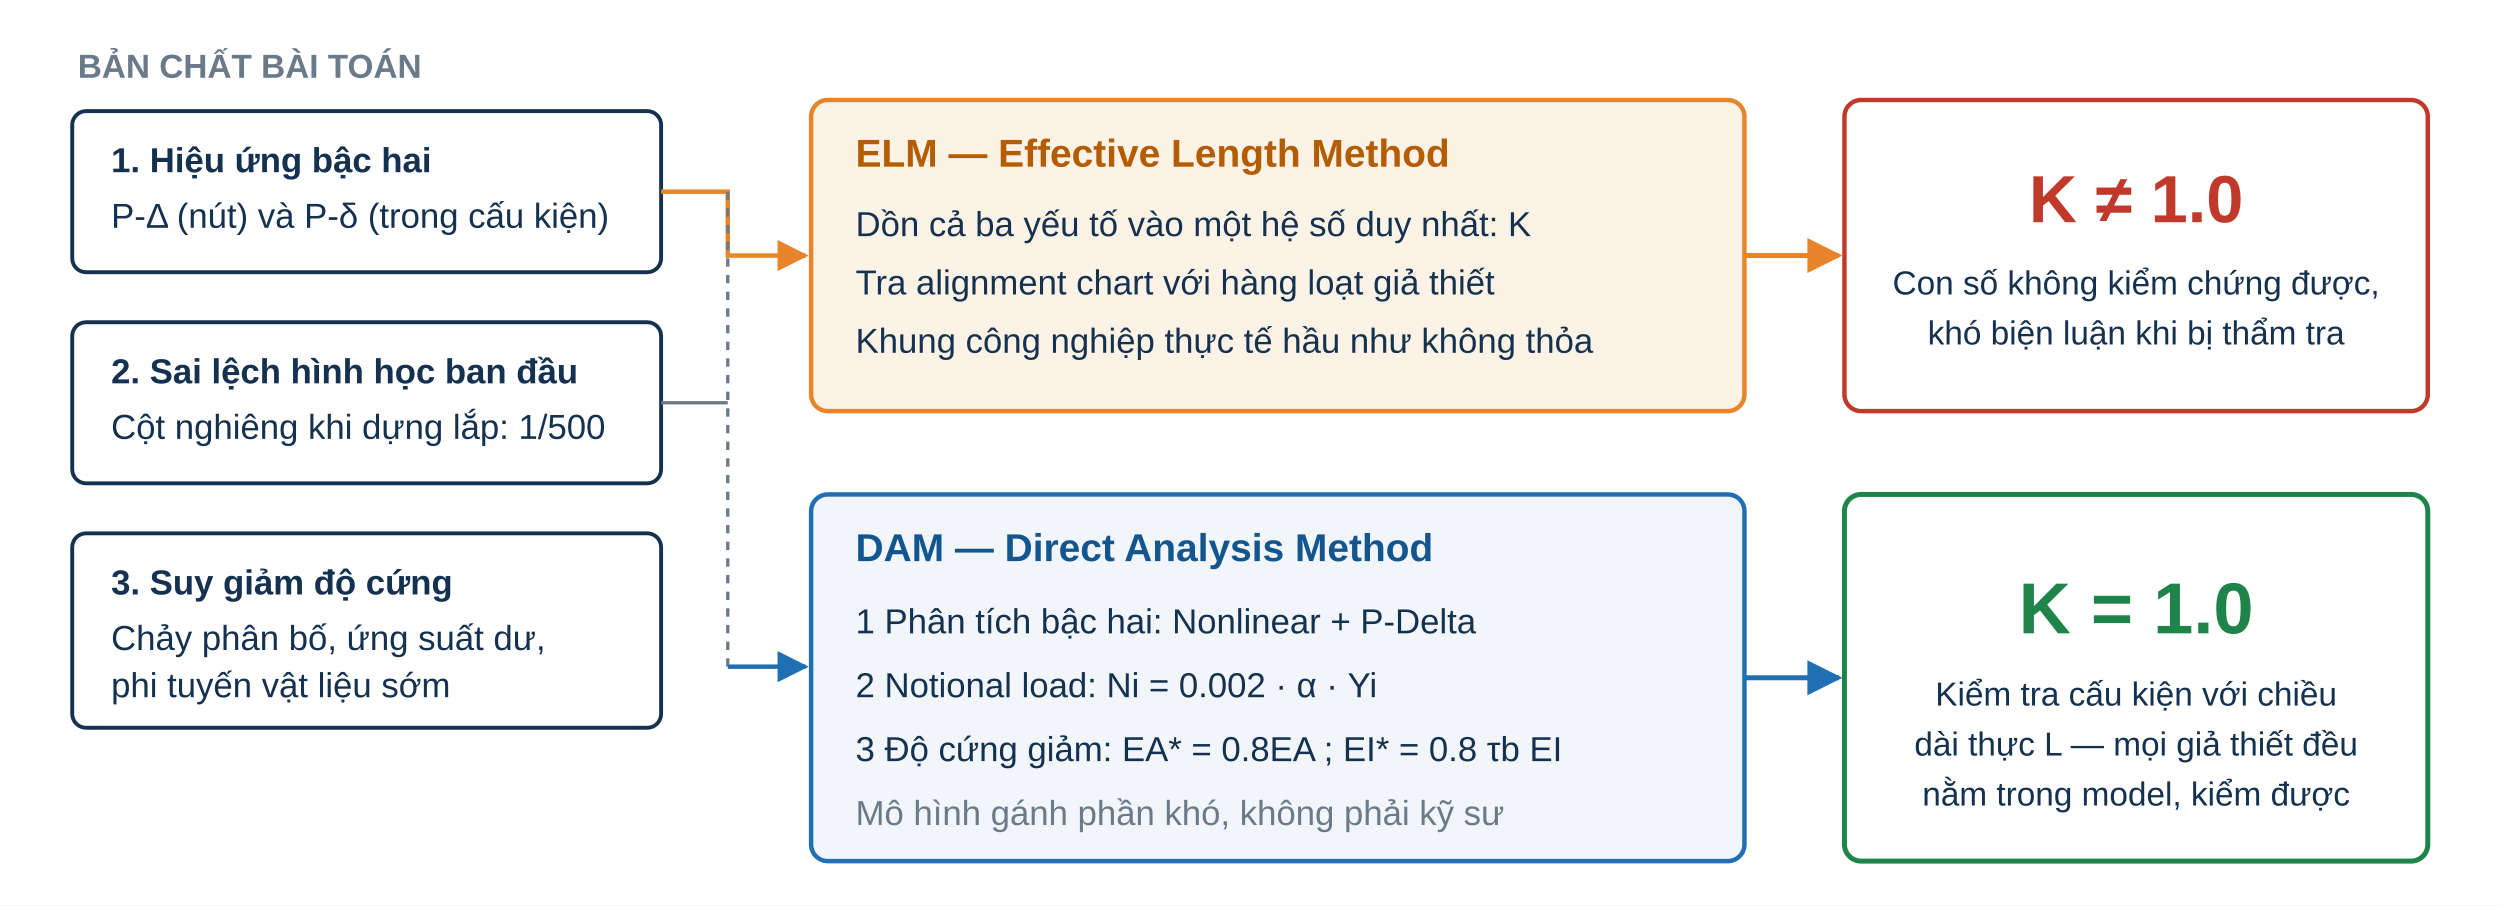
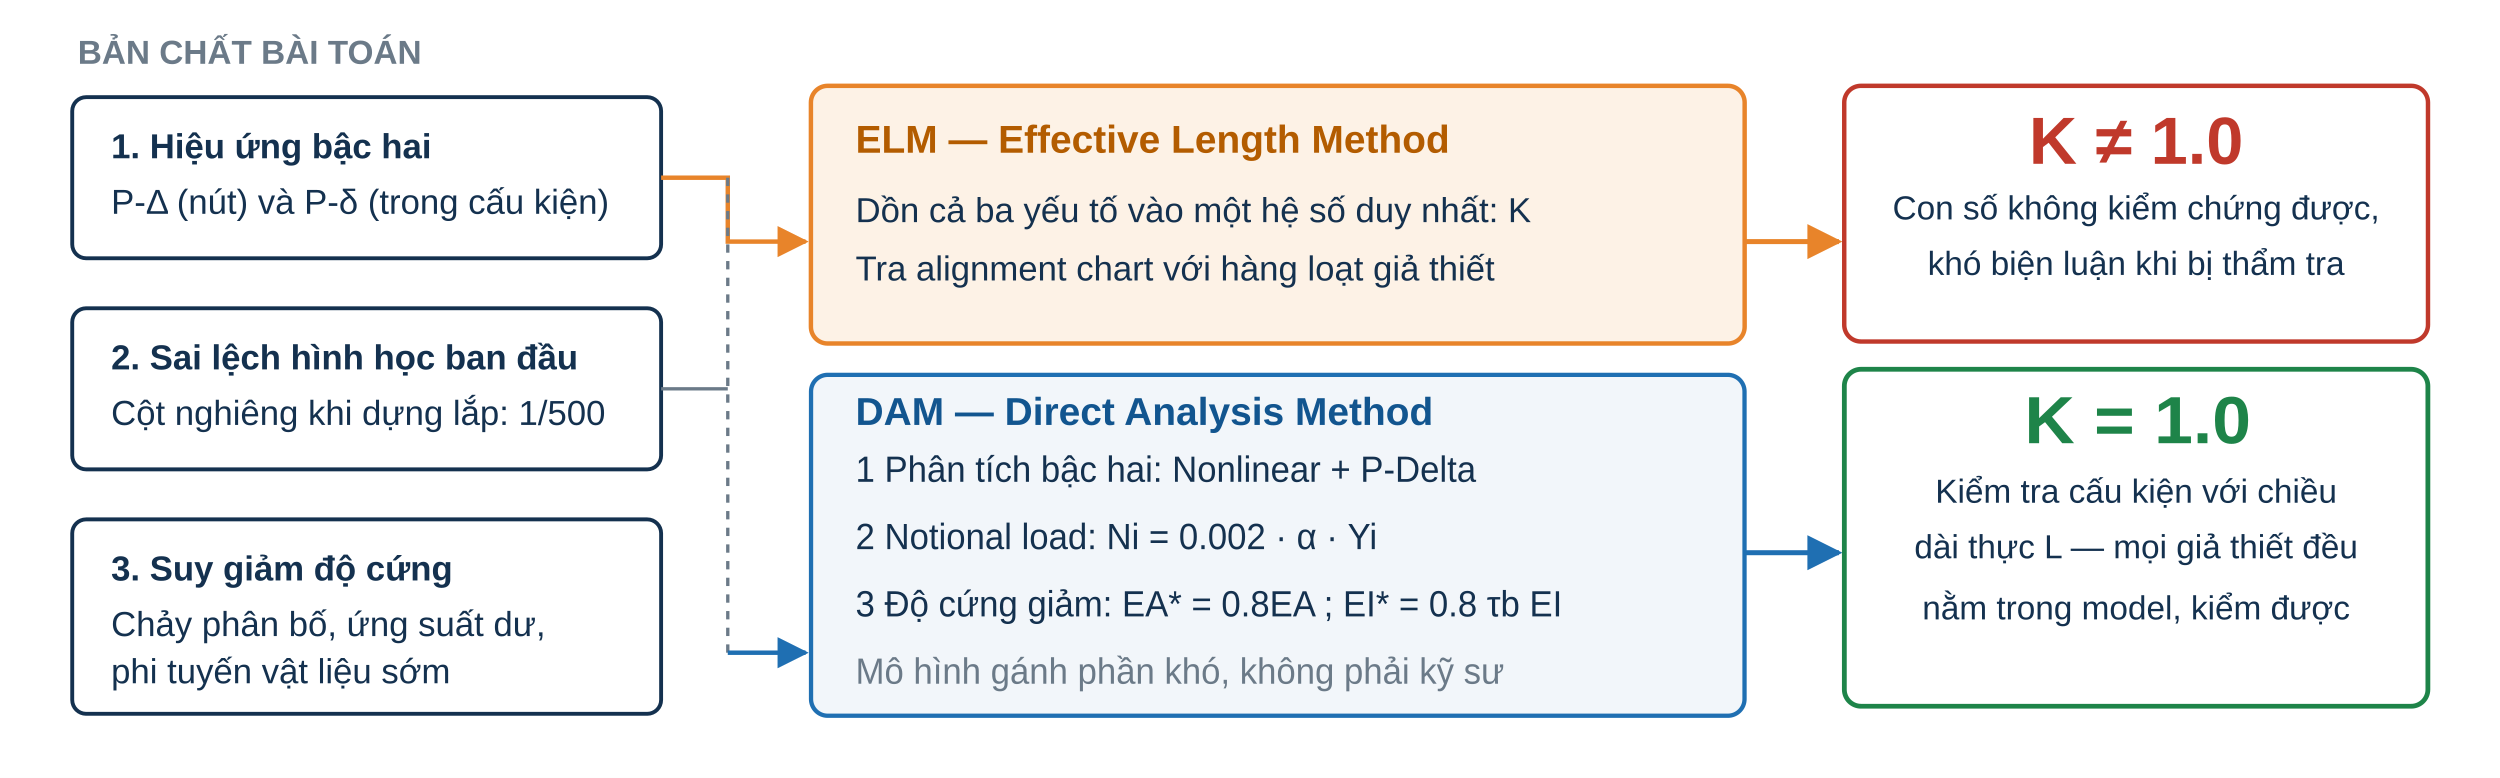
- <svg xmlns="http://www.w3.org/2000/svg" viewBox="0 60 900 326" width="900" height="326" font-family="Arial, Helvetica, sans-serif">
-   <defs>
+ <svg xmlns="http://www.w3.org/2000/svg" viewBox="0 60 900 280.056" width="900" height="280.056" font-family="Arial, Helvetica, sans-serif" version="1.1" id="svg30">
+   <defs id="defs3">
    <marker id="ar" viewBox="0 0 10 10" refX="9" refY="5" markerWidth="7" markerHeight="7" orient="auto-start-reverse">
-       <path d="M 0 0 L 10 5 L 0 10 z" fill="#14314F" />
+       <path d="M 0,0 10,5 0,10 Z" fill="#14314f" id="path1" />
    </marker>
    <marker id="aro" viewBox="0 0 10 10" refX="9" refY="5" markerWidth="7" markerHeight="7" orient="auto-start-reverse">
-       <path d="M 0 0 L 10 5 L 0 10 z" fill="#E8842A" />
+       <path d="M 0,0 10,5 0,10 Z" fill="#e8842a" id="path2" />
    </marker>
    <marker id="arb" viewBox="0 0 10 10" refX="9" refY="5" markerWidth="7" markerHeight="7" orient="auto-start-reverse">
-       <path d="M 0 0 L 10 5 L 0 10 z" fill="#1F6FB2" />
+       <path d="M 0,0 10,5 0,10 Z" fill="#1f6fb2" id="path3" />
    </marker>
  </defs>
-   <rect x="0" y="60" width="900" height="326" fill="#FFFFFF" />
-   <text x="28" y="88" font-size="12" font-weight="bold" fill="#6B7A88">BẢN CHẤT BÀI TOÁN</text>
-   <g stroke="#14314F" stroke-width="1.4" fill="#FFFFFF">
-     <rect x="26" y="100" width="212" height="58" rx="5" />
-     <rect x="26" y="176" width="212" height="58" rx="5" />
-     <rect x="26" y="252" width="212" height="70" rx="5" />
+   <rect x="0" y="60" width="900" height="280.056" fill="#ffffff" id="rect3" style="stroke-width:0.927" />
+   <text x="28" y="82.975" font-size="12px" font-weight="bold" fill="#6b7a88" id="text3">BẢN CHẤT BÀI TOÁN</text>
+   <g stroke="#14314f" stroke-width="1.4" fill="#ffffff" id="g6" transform="translate(0,-5.025124)">
+     <rect x="26" y="100" width="212" height="58" rx="5" id="rect4" ry="5" />
+     <rect x="26" y="176" width="212" height="58" rx="5" id="rect5" ry="5" />
+     <rect x="26" y="252" width="212" height="70" rx="5" id="rect6" ry="5" />
  </g>
-   <g font-size="12.5" fill="#14314F">
-     <text x="40" y="122" font-weight="bold">1. Hiệu ứng bậc hai</text>
-     <text x="40" y="142">P-Δ (nút) và P-δ (trong cấu kiện)</text>
-     <text x="40" y="198" font-weight="bold">2. Sai lệch hình học ban đầu</text>
-     <text x="40" y="218">Cột nghiêng khi dựng lắp: 1/500</text>
-     <text x="40" y="274" font-weight="bold">3. Suy giảm độ cứng</text>
-     <text x="40" y="294">Chảy phân bố, ứng suất dư,</text>
-     <text x="40" y="311">phi tuyến vật liệu sớm</text>
+   <g font-size="12.5px" fill="#14314f" id="g12" transform="translate(0,-5.025124)">
+     <text x="40" y="122" font-weight="bold" id="text6">1. Hiệu ứng bậc hai</text>
+     <text x="40" y="142" id="text7">P-Δ (nút) và P-δ (trong cấu kiện)</text>
+     <text x="40" y="198" font-weight="bold" id="text8">2. Sai lệch hình học ban đầu</text>
+     <text x="40" y="218" id="text9">Cột nghiêng khi dựng lắp: 1/500</text>
+     <text x="40" y="274" font-weight="bold" id="text10">3. Suy giảm độ cứng</text>
+     <text x="40" y="294" id="text11">Chảy phân bố, ứng suất dư,</text>
+     <text x="40" y="311" id="text12">phi tuyến vật liệu sớm</text>
  </g>
-   <path d="M 238 129 L 262 129 L 262 152 L 290 152" fill="none" stroke="#E8842A" stroke-width="1.6" marker-end="url(#aro)" />
-   <path d="M 238 205 L 262 205" fill="none" stroke="#6B7A88" stroke-width="1.2" />
-   <path d="M 262 129 L 262 300" fill="none" stroke="#6B7A88" stroke-width="1.2" stroke-dasharray="3 3" />
-   <path d="M 262 300 L 290 300" fill="none" stroke="#1F6FB2" stroke-width="1.6" marker-end="url(#arb)" />
-   <rect x="292" y="96" width="336" height="112" rx="6" fill="#FDF2E6" stroke="#E8842A" stroke-width="1.6" />
-   <text x="308" y="120" font-size="14" font-weight="bold" fill="#B35C00">ELM — Effective Length Method</text>
-   <g font-size="12.5" fill="#14314F">
-     <text x="308" y="145">Dồn cả ba yếu tố vào một hệ số duy nhất: K</text>
-     <text x="308" y="166">Tra alignment chart với hàng loạt giả thiết</text>
-     <text x="308" y="187">Khung công nghiệp thực tế hầu như không thỏa</text>
+   <path d="m 238,123.975 h 24 v 23 h 28" fill="none" stroke="#e8842a" stroke-width="1.6" marker-end="url(#aro)" id="path12" />
+   <path d="m 238,199.975 h 24" fill="none" stroke="#6b7a88" stroke-width="1.2" id="path13" />
+   <path d="m 262,123.975 v 171" fill="none" stroke="#6b7a88" stroke-width="1.2" stroke-dasharray="3, 3" id="path14" />
+   <path d="m 262,294.975 h 28" fill="none" stroke="#1f6fb2" stroke-width="1.6" marker-end="url(#arb)" id="path15" />
+   <rect x="291.928" y="90.903" width="336.144" height="92.761" rx="6.003" fill="#fdf2e6" stroke="#e8842a" stroke-width="1.6" id="rect15" ry="6.003" />
+   <text x="308" y="114.975" font-size="14px" font-weight="bold" fill="#b35c00" id="text15">ELM — Effective Length Method</text>
+   <g font-size="12.5px" fill="#14314f" id="g18" transform="translate(0,-5.025124)">
+     <text x="308" y="145" id="text16">Dồn cả ba yếu tố vào một hệ số duy nhất: K</text>
+     <text x="308" y="166" id="text17">Tra alignment chart với hàng loạt giả thiết</text>
  </g>
-   <path d="M 628 152 L 662 152" fill="none" stroke="#E8842A" stroke-width="1.8" marker-end="url(#aro)" />
-   <rect x="664" y="96" width="210" height="112" rx="6" fill="#FFFFFF" stroke="#C0392B" stroke-width="1.6" />
-   <text x="769" y="140" font-size="24" font-weight="bold" fill="#C0392B" text-anchor="middle">K ≠ 1.0</text>
-   <text x="769" y="166" font-size="12" fill="#14314F" text-anchor="middle">Con số không kiểm chứng được,</text>
-   <text x="769" y="184" font-size="12" fill="#14314F" text-anchor="middle">khó biện luận khi bị thẩm tra</text>
-   <rect x="292" y="238" width="336" height="132" rx="6" fill="#F2F6FA" stroke="#1F6FB2" stroke-width="1.6" />
-   <text x="308" y="262" font-size="14" font-weight="bold" fill="#12558F">DAM — Direct Analysis Method</text>
-   <g font-size="12.5" fill="#14314F">
-     <text x="308" y="288">1  Phân tích bậc hai: Nonlinear + P-Delta</text>
-     <text x="308" y="311">2  Notional load: Ni = 0.002 · α · Yi</text>
-     <text x="308" y="334">3  Độ cứng giảm: EA* = 0.8EA ; EI* = 0.8 τb EI</text>
-     <text x="308" y="357" fill="#6B7A88">Mô hình gánh phần khó, không phải kỹ sư</text>
+   <path d="m 628,146.975 h 34" fill="none" stroke="#e8842a" stroke-width="1.8" marker-end="url(#aro)" id="path18" />
+   <rect x="663.926" y="90.9" width="210.149" height="92.048" rx="6.004" fill="#ffffff" stroke="#c0392b" stroke-width="1.6" id="rect18" ry="6.004" />
+   <text x="769" y="118.975" font-size="24px" font-weight="bold" fill="#c0392b" text-anchor="middle" id="text19">K ≠ 1.0</text>
+   <text x="769" y="138.975" font-size="12px" fill="#14314f" text-anchor="middle" id="text20">Con số không kiểm chứng được,</text>
+   <text x="769" y="158.975" font-size="12px" fill="#14314f" text-anchor="middle" id="text21">khó biện luận khi bị thẩm tra</text>
+   <rect x="291.971" y="194.946" width="336.057" height="122.725" rx="6.001" fill="#f2f6fa" stroke="#1f6fb2" stroke-width="1.543" id="rect21" ry="6.001" />
+   <text x="308" y="212.975" font-size="14px" font-weight="bold" fill="#12558f" id="text22">DAM — Direct Analysis Method</text>
+   <g font-size="12.5px" fill="#14314f" id="g26" transform="matrix(1,0,0,1.053422,0,-69.92999)">
+     <text x="308" y="288" id="text23">1 Phân tích bậc hai: Nonlinear + P-Delta</text>
+     <text x="308" y="311" id="text24">2 Notional load: Ni = 0.002 · α · Yi</text>
+     <text x="308" y="334" id="text25">3 Độ cứng giảm: EA* = 0.8EA ; EI* = 0.8 τb EI</text>
+     <text x="308" y="357" fill="#6b7a88" id="text26">Mô hình gánh phần khó, không phải kỹ sư</text>
  </g>
-   <path d="M 628 304 L 662 304" fill="none" stroke="#1F6FB2" stroke-width="1.8" marker-end="url(#arb)" />
-   <rect x="664" y="238" width="210" height="132" rx="6" fill="#FFFFFF" stroke="#1E8449" stroke-width="1.8" />
-   <text x="769" y="288" font-size="26" font-weight="bold" fill="#1E8449" text-anchor="middle">K = 1.0</text>
-   <text x="769" y="314" font-size="12" fill="#14314F" text-anchor="middle">Kiểm tra cấu kiện với chiều</text>
-   <text x="769" y="332" font-size="12" fill="#14314F" text-anchor="middle">dài thực L — mọi giả thiết đều</text>
-   <text x="769" y="350" font-size="12" fill="#14314F" text-anchor="middle">nằm trong model, kiểm được</text>
+   <path d="m 628,258.975 h 34" fill="none" stroke="#1f6fb2" stroke-width="1.8" marker-end="url(#arb)" id="path26" />
+   <rect x="663.963" y="192.938" width="210.074" height="121.306" rx="6.002" fill="#ffffff" stroke="#1e8449" stroke-width="1.726" id="rect26" ry="6.002" />
+   <text x="753.355" y="224.291" font-size="24.553px" font-weight="bold" fill="#1e8449" text-anchor="middle" id="text27" transform="scale(1.021531,0.9789225)" style="stroke-width:0.944">K = 1.0</text>
+   <text x="769" y="240.975" font-size="12px" fill="#14314f" text-anchor="middle" id="text28">Kiểm tra cấu kiện với chiều</text>
+   <text x="769" y="260.975" font-size="12px" fill="#14314f" text-anchor="middle" id="text29">dài thực L — mọi giả thiết đều</text>
+   <text x="769" y="282.975" font-size="12px" fill="#14314f" text-anchor="middle" id="text30">nằm trong model, kiểm được</text>
</svg>
